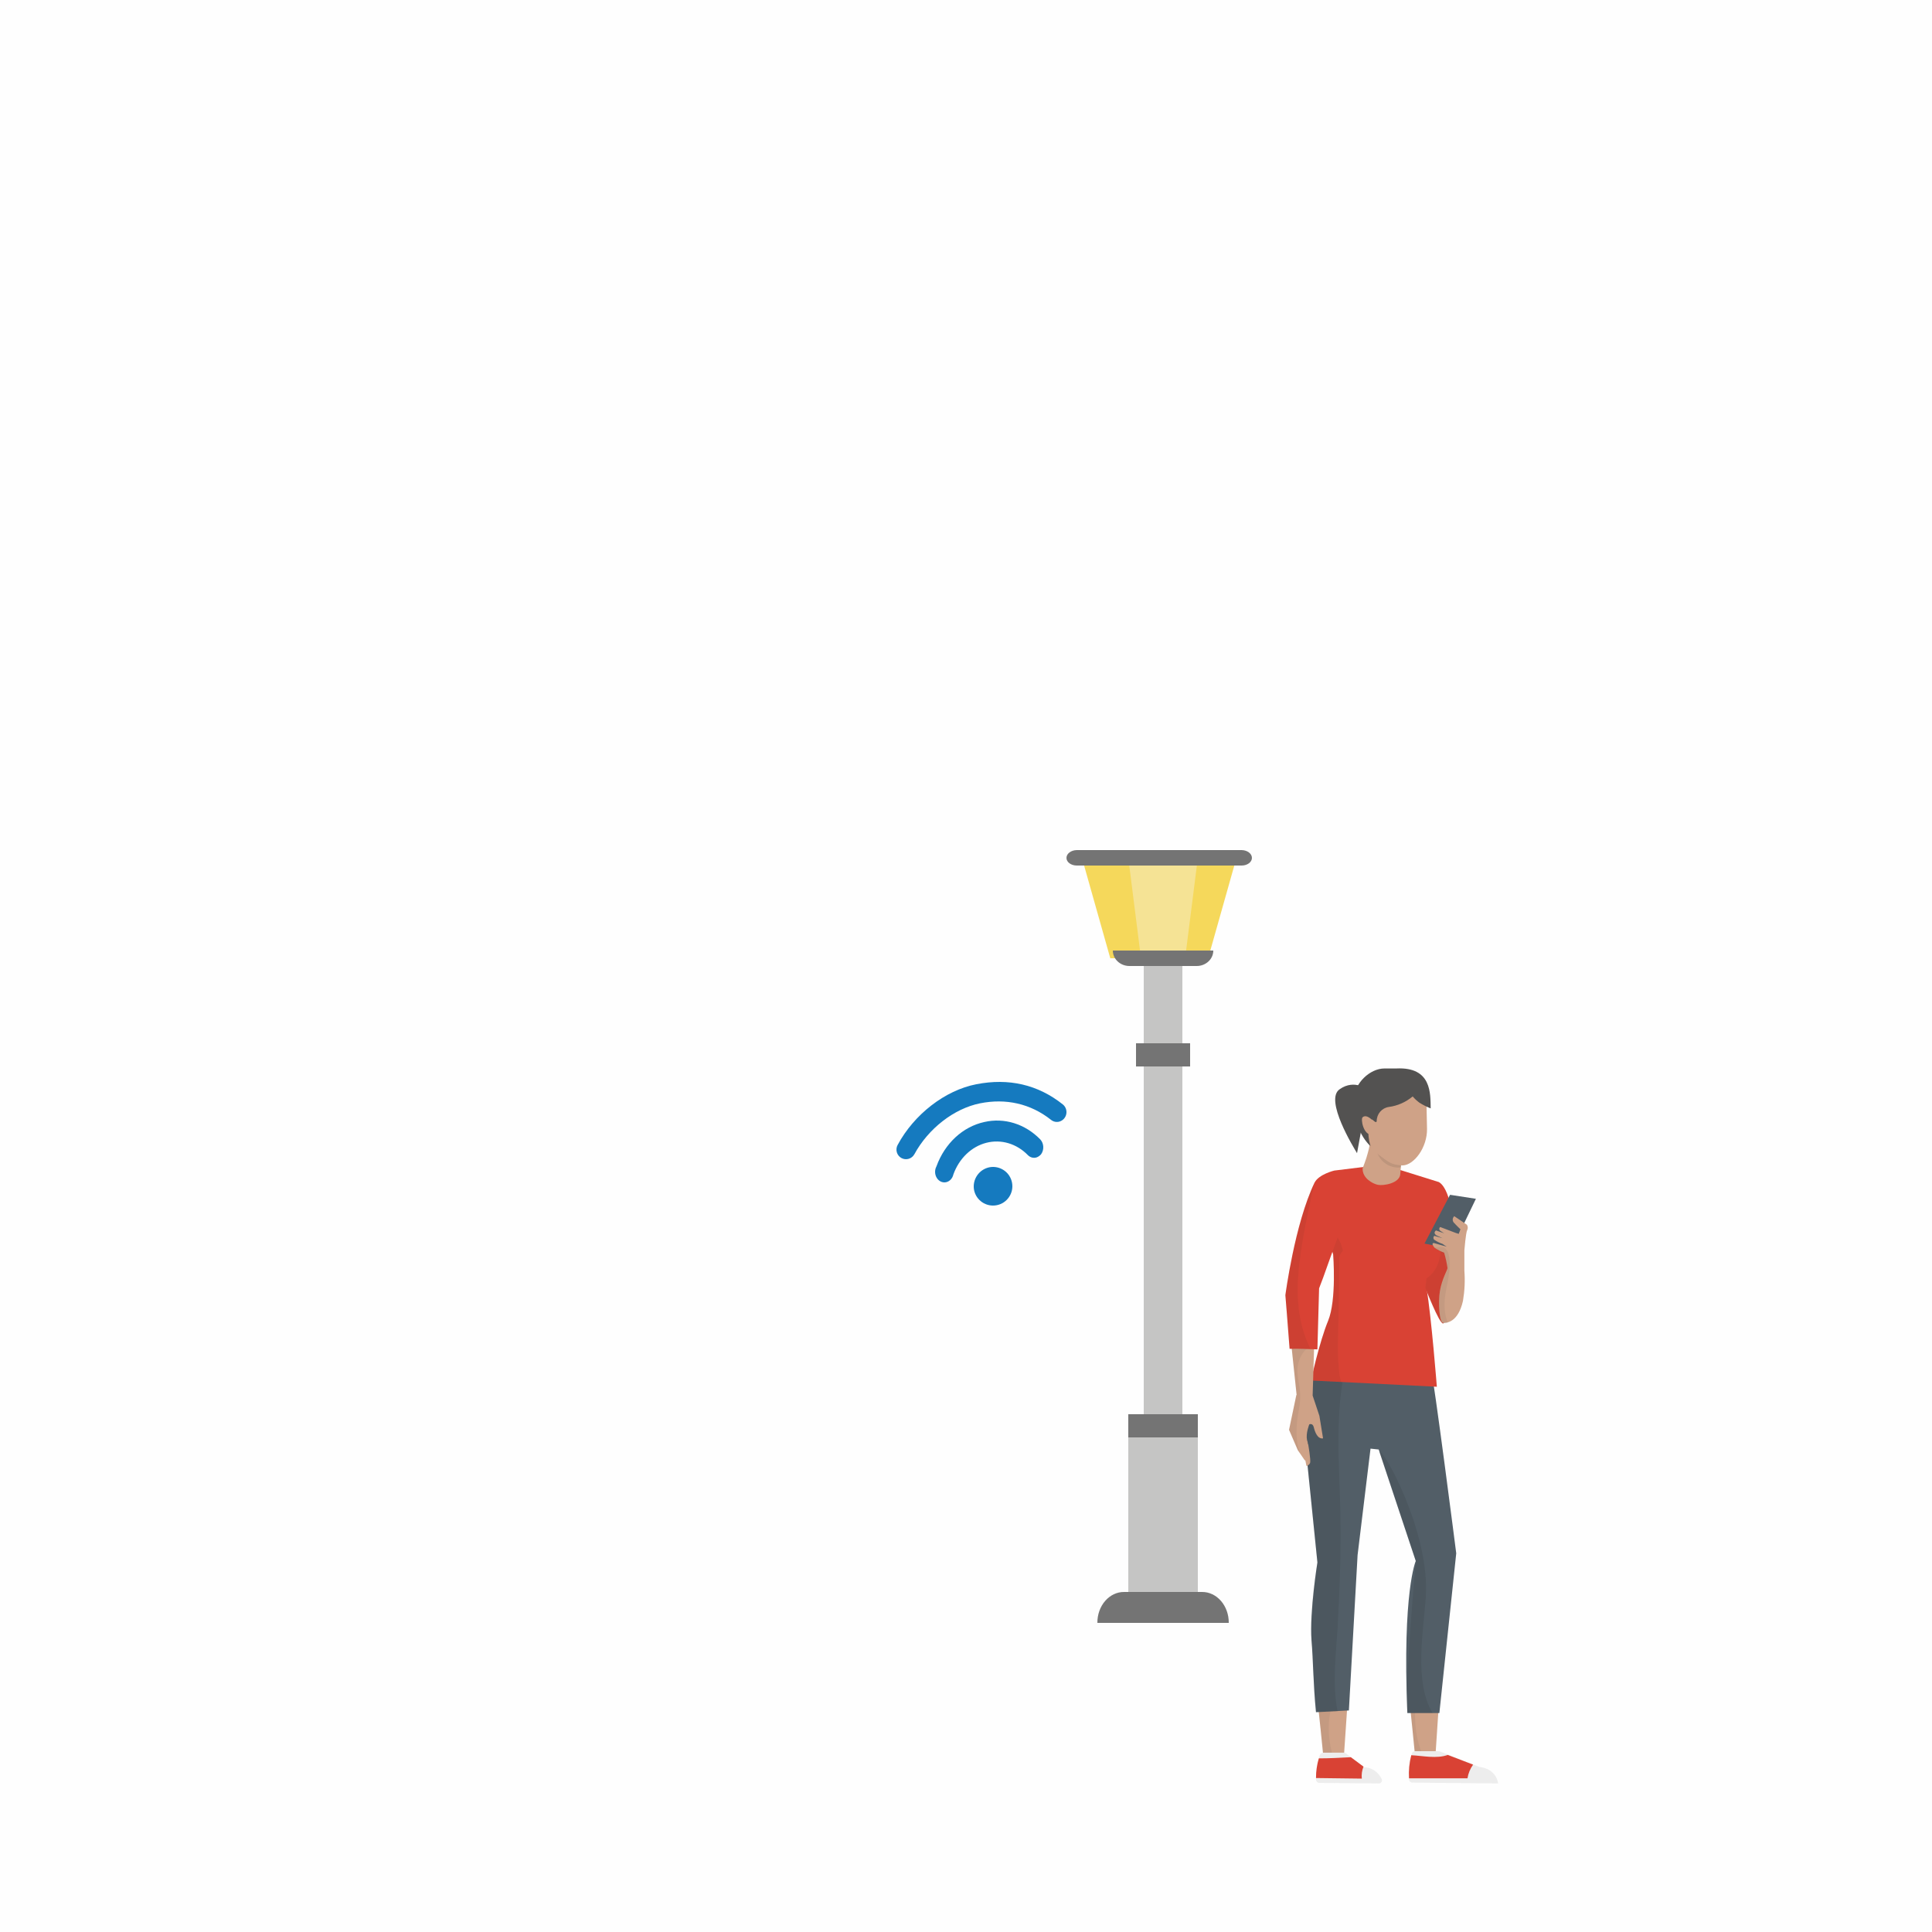
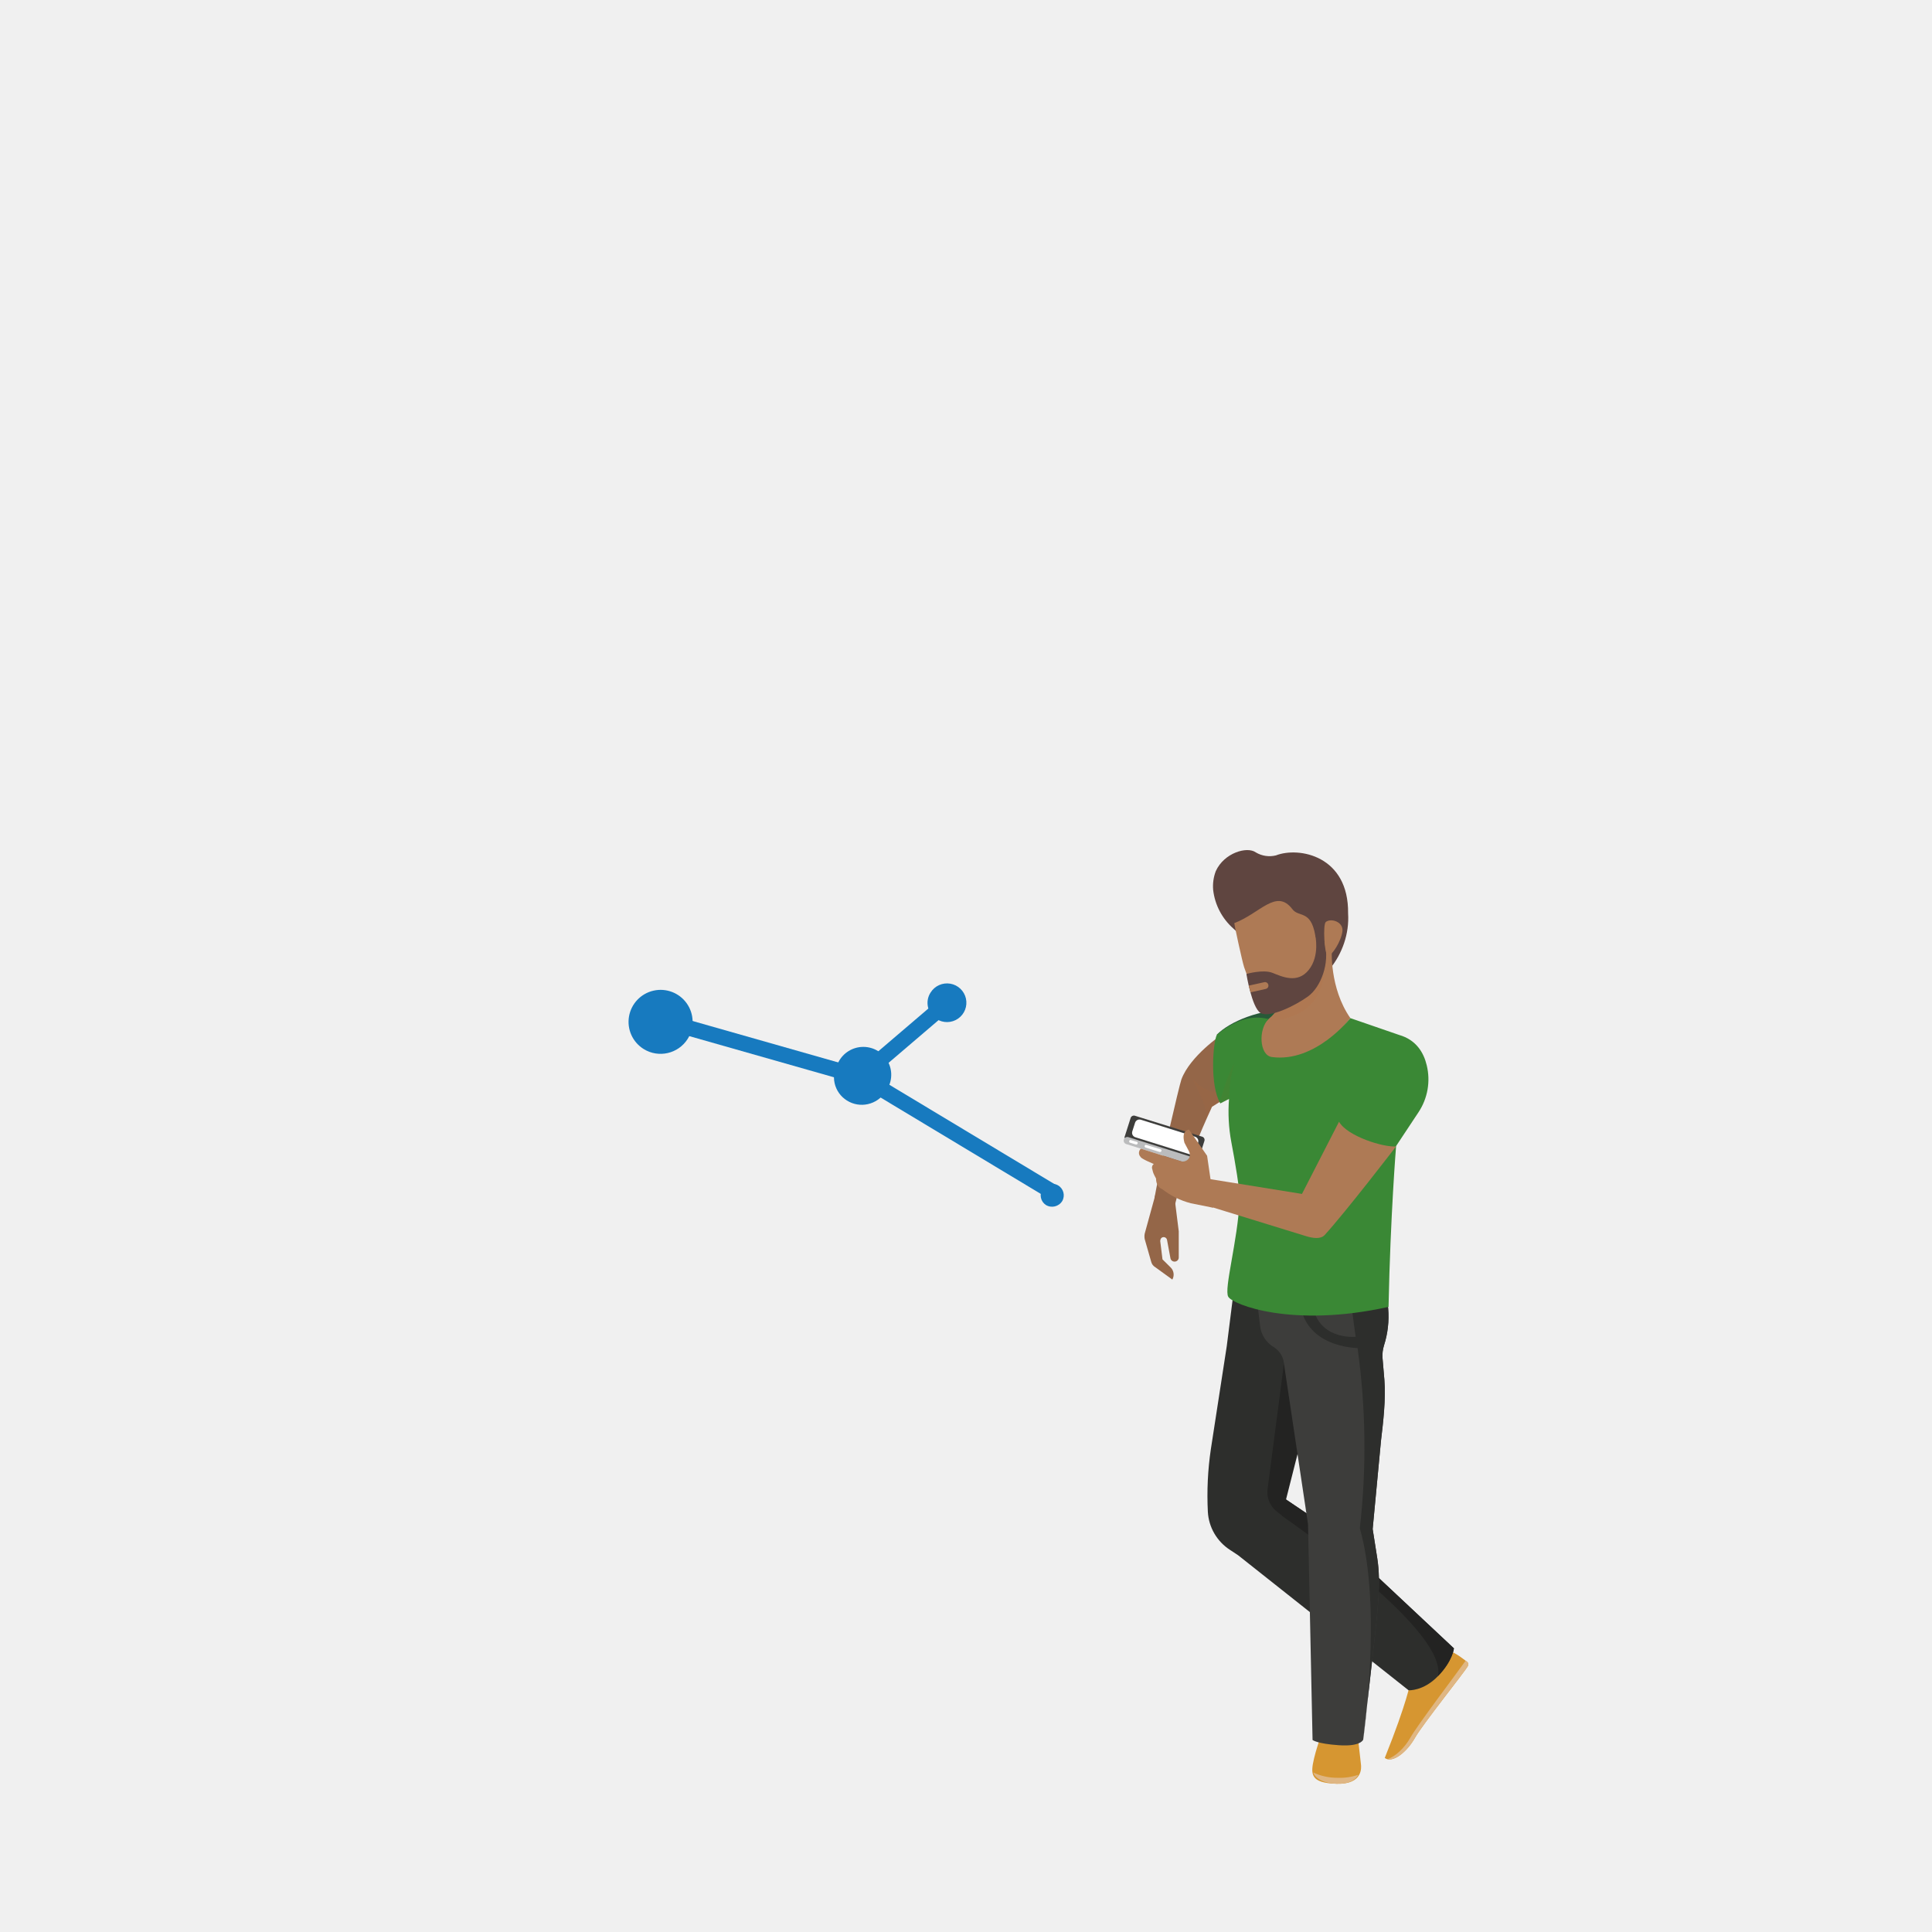
- <svg xmlns="http://www.w3.org/2000/svg" height="250" viewBox="0 0 250 250" width="250">
-   <g fill="none">
-     <path d="m0 0v250h250v-250z" fill="#fefefe" />
-     <g transform="translate(115.6536 110)">
-       <g opacity=".9" transform="translate(50.34639 28)">
-         <path d="m5.2 88.867h2.727l.618-9.079h-4.291c.473 4.355.945 9.079.945 9.079z" fill="#ca987a" />
-         <path d="m5.2 88.867h1.164c-.582-2.251-.655-4.945.327-6.864.148-.319.419-.562.748-.674.33-.112.69-.081.997.083l.109-1.624h-4.291c.473 4.355.945 9.079.945 9.079z" fill="#010101" opacity=".06" />
-         <path d="m17.055 88.645h2.727l.582-8.82h-4.218c.473 4.318.909 8.82.909 8.82z" fill="#ca987a" />
-         <path d="m17.527 79.862h-1.382c.473 4.318.909 8.82.909 8.82h.873c-1.055-2.731-.982-5.905-.4-8.82z" fill="#010101" opacity=".06" />
-         <path d="m17.636 33.989-11.782-.111-1.455 4.945c-.836 2.214-1.964 5.462-1.709 7.824l1.782 17.53s-1.018 6.348-.764 10.075c.218 2.546.218 5.683.582 9.3l4.255-.221 1.127-20.113 1.673-13.765 1.055.111 4.8 14.43s-1.745 3.912-1.091 19.67h4.145l2.182-20.667s-2.873-22.475-3.345-24.32z" fill="#3f4d57" />
-         <path d="m8.036 33.915h-2.182l-1.455 4.945c-.836 2.214-1.964 5.462-1.709 7.824l1.782 17.53s-1.127 6.348-.764 10.075c.291 2.546.218 5.683.582 9.3l2.8-.148c-.727-3.506-.182-7.75 0-10.702.291-5.462.509-10.924.327-16.386-.182-5.462-.509-10.592.364-15.869.045-.315.2-.603.436-.812.085-.883.097-1.772.036-2.657-.073-1.07-.182-2.104-.218-3.1z" fill="#010101" opacity=".1" />
-         <path d="m18.509 68.606c.545-8.451-5.709-19.56-6-18.674l4.691 14.061s-1.455 15.98-1.091 19.67h3.273c-2.473-4.06-1.127-10.961-.873-15.057z" fill="#010101" opacity=".1" />
-         <path d="m10.509 90.675-2.327-1.771c-.096-.07-.21-.108-.327-.111h-2.582c-.229.002-.433.15-.509.369-.317 1.014-.476 2.073-.473 3.137.019.23.209.407.436.406l7.673.074c.137.01.269-.053.35-.165.081-.112.1-.259.05-.389-.413-.915-1.3-1.515-2.291-1.55z" fill="#ebebeb" />
-         <path d="m8.8 89.383c-1.382.074-2.764.148-4.145.148-.245.826-.368 1.684-.364 2.546l5.927.074c-.058-.527.018-1.06.218-1.55z" fill="#d52e1e" />
-         <path d="m25.418 90.638-5.164-2.03h-3.2c-.14.011-.264.095-.327.221-.381 1.113-.517 2.297-.4 3.469.036.215.221.372.436.369l11.091.111s-.145-1.882-2.436-2.14z" fill="#ebebeb" />
-         <path d="m16.618 89.125c-.252.975-.35 1.984-.291 2.989h7.564c.102-.64.351-1.247.727-1.771l-3.273-1.255c-1.455.517-3.236.111-4.727.037z" fill="#d52e1e" />
-         <path d="m20.036 14.91-7.091-2.214-6.291.775s-2 .48-2.545 1.55c-.255.48 2.4 9.3 2.4 9.3s.473 5.868-.655 8.599c-1.127 2.731-2.218 7.713-2.218 7.713l16.291.812s-.691-8.894-1.345-12.88c-.145-1.107 1.236-5.757 1.236-5.757s2.182-5.351.218-7.898z" fill="#d52e1e" />
-         <path d="m5.418 20.371c.545 2.067 1.091 3.949 1.091 3.949s.473 5.868-.655 8.599c-1.127 2.731-2.218 7.713-2.218 7.713l3.927.185c-.582-1.476-.4-6.495-.436-4.871-.036 1.624.145-6.052.182-10.961-.026-.425.15-.836.473-1.107-.286-1.446-1.139-2.712-2.364-3.506z" fill="#010101" opacity=".06" />
-         <path d="m20.036 14.91-1.6 13.729s1.782 4.613 2.291 4.613 2.036-6.458 1.455-12.326-2.145-6.015-2.145-6.015z" fill="#d52e1e" />
-         <path d="m20.4 24.025c-.109 1.402-.691 2.657-1.818 3.395l-.145 1.218s1.782 4.613 2.291 4.613 1.673-4.982 1.6-10.149c-.702-.039-1.375-.297-1.927-.738.054.552.054 1.109 0 1.661z" fill="#010101" opacity=".06" />
-         <path d="m18.327 22.918 3.527.701 3.127-6.495-3.345-.517z" fill="#3f4d57" />
-         <path d="m10.945 11.367c-.109.48-.618 1.808-.618 1.808-.073 1.255 1.273 1.993 1.964 2.14.691.148 2.873-.185 2.909-1.439l.473-5.794-5.127-.738s1.491.295.4 4.023z" fill="#ca987a" />
-         <path d="m12.145 10.961c.398 1.381 1.719 2.269 3.127 2.104l.109-.406c-1.564.48-3.236-1.698-3.236-1.698z" fill="#010101" opacity=".1" />
-         <path d="m3.855 42.588.255-8.377-3.236-.332.909 8.636h-.036l-.945 4.502 1.127 2.62.909 1.329h.073l.145.738c.209-.057.383-.206.473-.406.109-.369-.255-2.436-.255-2.436h-.036c-.005-.178-.042-.353-.109-.517-.182-.886.291-2.03.291-2.03s.436-.221.582.369.473 1.55 1.2 1.439l-.473-2.915z" fill="#ca987a" />
-         <path d="m1.782 42.514h-.036l-.945 4.502 1.127 2.62.327.48c-.655-1.735-.582-3.543-.182-5.683s.036-2.805-.145-4.465c-.166-1.09.124-2.2.8-3.063.294-.423.824-.602 1.309-.443l.073-2.251-3.236-.332z" fill="#010101" opacity=".06" />
-         <path d="m4.109 15.02c-2.582 5.351-3.782 14.577-3.782 14.577s.327 3.986.545 6.938c1.236-.037 2.364.037 3.6.074l.218-7.898c.655-1.624 1.345-3.801 2.982-8.156 2.364-6.348-3.564-5.536-3.564-5.536z" fill="#d52e1e" />
-         <path d="m4.073 15.057c-2.545 5.388-3.745 14.54-3.745 14.54s.327 3.986.545 6.938c.945-.037 1.818 0 2.727.037-1.745-3.432-1.927-7.27-1.455-11.071.473-3.801.945-5.757 1.927-10.444z" fill="#010101" opacity=".06" />
-         <path d="m22.182 19.375c-.134.118-.208.291-.201.47s.094.346.237.452c.109.148.764.775.764.775l-.218.59-.364-.111-2.036-.775c-.076.055-.121.145-.121.24s.045.184.121.24l.509.332-1.055-.369s-.436.295.036.627l.8.369-1.055-.295c-.085.073-.127.185-.112.297s.084.209.185.257c.305.203.635.365.982.48l.545.369-1.673-.48c-.364.037 0 .48.109.627.388.255.803.465 1.236.627.193.653.339 1.319.436 1.993 0 .221-.727 1.439-.982 2.952-.255 1.513-.073 4.096.4 4.133.473.037 1.964-.074 2.582-2.842.22-1.291.281-2.605.182-3.912v-2.62s.182-2.288.364-2.62c.112-.223.099-.491-.036-.701z" fill="#ca987a" />
-         <path d="m20.218 23.398c-.245.034-.494.009-.727-.074l.145.221c.388.255.803.465 1.236.627.193.653.339 1.319.436 1.993 0 .221-.727 1.439-.982 2.952-.255 1.513-.073 4.096.4 4.133.208.005.416-.02.618-.074-.041-.067-.065-.143-.073-.221-.545-1.513-.364-3.026-.036-4.576.182-.812 1.091-5.388-1.018-4.982z" fill="#010101" opacity=".06" />
-         <path d="m7.345 2.952c-2 1.365 1.855 7.602 2.255 8.267l1.491-8.156s-1.782-1.513-3.745-.111z" fill="#403f3e" />
-         <path d="m10.327 3.026.109 5.204c.036 2.399 3.564 4.613 5.055 4.576 1.491-.037 3.2-2.325 3.164-4.724l-.109-5.204z" fill="#ca987a" />
-         <path d="m14.691.258h-1.527c-1.927 0-3.855 1.919-3.964 3.838-.182 4.318 2.145 6.2 2.145 6.2s-.727-2.104.182-3.432c.036-.074.582.627.618.185.009-.912.674-1.681 1.564-1.808 1.137-.15 2.208-.623 3.091-1.365.259.304.551.577.873.812.462.29.949.537 1.455.738-.036-1.919.145-5.388-4.436-5.167z" fill="#403f3e" />
-         <path d="m10.327 6.569c-.291.221.109 2.362 1.2 2.251l.073-1.845s-.764-.849-1.273-.406z" fill="#ca987a" />
+ <svg xmlns="http://www.w3.org/2000/svg" width="250px" height="250px" viewBox="0 0 250 250" version="1.1">
+   <g id="da-03-overheidsdata-verbeteren-thumb" stroke="none" stroke-width="1" fill="none" fill-rule="evenodd">
+     <g transform="translate(80, 110)">
+       <g id="Group-4" transform="translate(87.5, 60.5) scale(-1, 1) translate(-87.5, -60.5) translate(65, 0)" fill-rule="nonzero">
+         <path d="M32.53,23.873 C30.916,22.228 26.905,20.485 22.943,20.679 C18.981,20.873 18.199,22.034 18.199,22.034 L31.356,26.874 L32.53,23.873 Z" id="Path" fill="#275A38" />
+         <path d="M3.867,103.104 L3.867,103.104 C2.73,103.384 1.664,103.895 0.737,104.605 L0.15,105.04 C-0.004,105.174 -0.044,105.394 0.052,105.573 C0.394,106.25 5.921,113.123 6.9,114.865 C7.878,116.608 9.786,118.253 10.813,117.479 C7.878,110.171 7.487,107.654 7.487,107.654 L3.867,103.104 Z" id="Path" fill="#D69631" />
+         <path d="M7.536,114.914 C6.655,113.317 1.617,106.686 0.345,104.895 L0.15,105.04 C-0.004,105.174 -0.044,105.394 0.052,105.573 C0.394,106.25 5.921,113.123 6.9,114.865 C7.878,116.608 9.394,117.866 10.47,117.624 C9.443,117.334 8.22,116.124 7.536,114.914 Z" id="Path" fill="#DFB683" />
+         <path d="M29.791,91.246 L7.731,108.719 C7.731,108.719 5.824,108.864 3.916,106.879 C2.008,104.895 1.862,103.298 1.862,103.298 L19.421,86.842 L24.019,83.744 L29.791,91.246 Z" id="Path" fill="#2D2E2C" />
+         <path d="M26.416,84.567 C26.416,84.567 2.644,100.345 3.916,106.879 C2.008,104.895 1.862,103.298 1.862,103.298 L19.421,86.842 L24.019,83.744 L26.416,84.567 Z" id="Path" fill="#232322" />
+         <path d="M24.9,0.69 C25.782,0.906 26.714,0.767 27.492,0.303 C28.617,-0.52 31.601,0.351 32.677,2.723 C32.971,3.494 33.088,4.321 33.019,5.143 C32.8,7.086 31.859,8.88 30.378,10.176 C26.416,13.709 26.612,18.259 23.873,18.356 C19.324,18.549 15.215,13.467 15.557,8.192 C15.459,0.738 21.916,-0.472 24.9,0.69 Z" id="Path" fill="#5F4540" />
+         <path d="M17.661,12.838 L23.873,15.645 L24.068,18.259 C24.075,19.655 24.723,20.973 25.829,21.841 C25.829,21.841 33.068,28.859 27.15,29.294 C21.231,29.73 15.264,21.744 15.264,21.744 C18.003,17.823 17.661,12.838 17.661,12.838 Z" id="Path" fill="#AE7A55" />
+         <path d="M31.894,23.873 C31.894,23.873 36.003,26.632 37.128,29.681 C37.373,30.311 40.161,42.265 40.601,44.976 C40.699,45.508 38.498,48.219 37.959,45.895 C36.834,41.055 33.166,33.215 33.166,33.215 C31.528,32.223 29.959,31.123 28.47,29.923 C26.661,28.326 31.894,23.873 31.894,23.873 Z" id="Path" fill="#946648" />
+         <path d="M31.112,31.182 L30.916,31.763 L33.166,33.215 C33.166,33.215 33.459,33.795 33.851,34.763 L33.851,34.763 C33.753,33.602 34.584,31.666 35.709,29.633 C33.215,32.247 31.112,31.182 31.112,31.182 Z" id="Path" fill="#BA6635" opacity="0.1" />
+         <path d="M40.503,44.637 L41.873,49.622 C41.921,49.862 41.921,50.109 41.873,50.348 L41.041,53.252 C40.973,53.558 40.778,53.822 40.503,53.978 L38.302,55.575 L38.302,55.575 C38.014,55.073 38.094,54.443 38.498,54.027 L39.574,52.962 L39.867,50.59 C39.865,50.471 39.832,50.354 39.769,50.251 L39.769,50.251 C39.662,50.114 39.484,50.053 39.314,50.095 C39.144,50.137 39.016,50.274 38.987,50.445 L38.546,52.817 C38.499,53.072 38.271,53.256 38.008,53.252 L38.008,53.252 C37.711,53.252 37.47,53.014 37.47,52.72 L37.47,49.332 L38.057,44.637 L40.503,44.637 Z" id="Path" fill="#946648" />
+         <path d="M30.084,54.898 L30.525,58.383 L31.258,64.191 L33.313,77.501 C33.712,80.192 33.843,82.915 33.704,85.632 L33.704,85.632 C33.594,87.639 32.522,89.474 30.818,90.569 L29.791,91.246 L23.824,90.569 L24.166,85.099 L16.536,56.205 L30.084,54.898 Z" id="Path" fill="#2D2E2C" />
+         <path d="M23.432,63.174 L25.976,82.679 C26.117,83.759 25.693,84.835 24.851,85.535 L24.117,86.116 L16.536,56.205 L23.432,63.174 Z" id="Path" fill="#232322" />
+         <path d="M18.883,112.639 C18.786,114.333 19.47,115.446 19.959,117.527 C20.449,119.609 20.449,120.722 17.025,120.819 C13.601,120.915 13.845,118.641 13.894,118.302 C13.943,117.963 14.334,114.333 14.334,114.333 L18.883,112.639 Z" id="Path" fill="#D69631" />
+         <path d="M16.927,120.044 C16.014,120.083 15.101,119.952 14.237,119.657 C14.579,120.286 15.362,120.867 17.025,120.819 C18.688,120.77 19.813,120.141 20.057,119.367 C19.078,119.821 18.008,120.053 16.927,120.044 L16.927,120.044 Z" id="Path" fill="#DFB683" />
+         <path d="M27.688,55.43 L26.954,61.48 C26.853,62.666 26.179,63.729 25.144,64.336 L25.144,64.336 C24.536,64.728 24.099,65.333 23.921,66.03 L20.742,87.229 L20.155,115.156 C20.155,115.156 19.568,115.64 16.731,115.833 C13.894,116.027 13.601,115.107 13.601,115.107 L12.133,102.088 C11.791,98.7 11.253,94.925 11.791,91.585 L12.378,87.858 L11.302,76.436 C11.008,73.967 10.666,71.063 10.862,68.547 L11.106,65.691 C11.138,65.151 11.072,64.61 10.911,64.094 L10.911,64.094 C10.416,62.547 10.233,60.919 10.373,59.302 L10.813,54.753 L27.688,55.43 Z" id="Path" fill="#3D3D3B" />
+         <path d="M14.041,87.761 C13.152,80.004 13.25,72.166 14.334,64.433 C14.334,64.433 21.525,64.433 21.818,57.995 L10.959,54.753 L10.813,54.753 L10.373,59.302 C10.233,60.919 10.416,62.547 10.911,64.094 C11.072,64.61 11.138,65.151 11.106,65.691 L10.862,68.547 C10.666,71.063 11.008,73.967 11.302,76.436 L12.378,87.858 L11.791,91.585 C11.253,94.925 11.791,98.7 12.133,102.088 L13.601,115.107 C13.601,115.107 11.106,97.925 14.041,87.761 Z" id="Path" fill="#2D2E2C" />
+         <path d="M15.215,57.899 C15.019,59.98 14.579,62.981 14.579,62.981 C14.579,62.981 18.786,63.416 19.959,59.689 C21.133,55.963 15.215,57.899 15.215,57.899 Z" id="Path" fill="#3D3D3B" />
+         <path d="M8.954,23.922 L15.264,21.744 C15.264,21.744 19.764,27.552 25.438,26.777 C27.052,26.535 27.199,23.147 25.829,21.841 C26.074,21.937 28.617,20.679 32.53,23.873 C33.068,24.938 33.459,30.504 32.09,32.779 L30.965,32.198 L30.965,32.198 C31.111,34.058 31.012,35.929 30.671,37.764 C30.182,40.329 29.546,44.008 29.595,45.315 C29.84,50.59 31.65,56.785 31.063,57.802 C30.476,58.818 22.748,61.867 10.324,59.109 C10.079,47.251 9.345,38.297 9.345,38.297 L6.459,33.941 C5.26,32.144 4.87,29.935 5.383,27.842 C5.775,26.197 6.753,24.551 8.954,23.922 Z" id="Path" fill="#3A8835" />
+         <path d="M21.525,44.492 L16.731,35.151 C15.655,37.038 10.959,38.49 9.345,38.345 C9.345,38.345 15.851,46.815 18.59,49.816 C19.128,50.397 20.204,50.203 20.987,49.961 L34.34,45.847 L33.851,42.507 L21.525,44.492 Z" id="Path" fill="#AE7A55" />
+         <path d="M43.144,34.376 L34.438,37.087 C34.211,37.156 34.081,37.392 34.144,37.619 L34.976,40.233 L44.514,37.232 L43.682,34.618 C43.592,34.413 43.36,34.308 43.144,34.376 L43.144,34.376 Z" id="Path" fill="#3D3D3B" />
+         <path d="M35.548,35.924 L42.9,35.947 C43.23,35.948 43.497,36.215 43.498,36.545 L43.502,37.724 C43.503,38.055 43.235,38.324 42.903,38.325 C42.902,38.325 42.901,38.325 42.9,38.325 L35.548,38.303 C35.218,38.302 34.951,38.035 34.95,37.705 L34.946,36.526 C34.945,36.195 35.213,35.925 35.545,35.924 C35.546,35.924 35.547,35.924 35.548,35.924 Z" id="Rectangle" fill="#FFFFFF" transform="translate(39.224, 37.12495) rotate(-17.6) translate(-39.224, -37.12495) " />
+         <path d="M35.302,38.463 L44.331,38.49 C44.591,38.491 44.802,38.701 44.803,38.961 L44.803,38.961 C44.803,39.219 44.595,39.429 44.337,39.43 C44.336,39.43 44.335,39.43 44.334,39.43 L35.305,39.403 C35.045,39.402 34.835,39.191 34.834,38.931 L34.834,38.931 C34.833,38.673 35.042,38.464 35.3,38.463 C35.3,38.463 35.301,38.463 35.302,38.463 Z" id="Rectangle" fill="#BBBCBD" transform="translate(39.81819, 38.94631) rotate(-17.6) translate(-39.81819, -38.94631) " />
+         <path d="M43.682,37.522 L42.851,37.764 C42.787,37.819 42.766,37.909 42.799,37.986 C42.833,38.064 42.913,38.111 42.998,38.103 L43.78,37.861 C43.82,37.85 43.854,37.823 43.873,37.786 C43.891,37.749 43.893,37.706 43.878,37.667 C43.878,37.571 43.78,37.474 43.682,37.522 Z" id="Path" fill="#FFFFFF" />
+         <path d="M41.677,38.151 L39.769,38.732 C39.705,38.787 39.684,38.877 39.718,38.954 C39.751,39.032 39.831,39.079 39.916,39.071 L41.775,38.49 C41.866,38.447 41.908,38.342 41.873,38.248 C41.862,38.208 41.834,38.175 41.797,38.156 C41.759,38.138 41.716,38.136 41.677,38.151 Z" id="Path" fill="#FFFFFF" />
+         <path d="M42.362,38.635 L37.177,40.281 C36.749,40.377 36.309,40.179 36.101,39.797 C35.992,39.529 36.01,39.228 36.15,38.974 L36.737,37.861 C36.981,36.941 36.834,36.312 36.15,36.167 L33.802,39.555 L33.166,43.911 L33.019,46.283 L35.905,45.702 C37.26,45.351 38.526,44.725 39.623,43.863 C40.454,43.572 40.405,42.507 40.405,42.507 C40.405,42.507 40.748,41.878 40.796,41.685 L40.894,41.297 C40.991,41.054 40.911,40.776 40.699,40.62 C40.699,40.62 42.362,39.942 42.411,39.7 C42.554,39.556 42.631,39.359 42.621,39.157 C42.612,38.955 42.518,38.766 42.362,38.635 Z" id="Path" fill="#AE7A55" />
+         <path d="M21.476,20.873 C22.161,21.357 24.949,22.47 25.829,21.841 L25.829,21.841 L25.389,21.453 C24.571,20.583 24.101,19.447 24.068,18.259 L23.873,15.645 L18.639,13.951 C18.639,14 17.954,18.598 21.476,20.873 Z" id="Path" fill="#BA6635" opacity="0.1" />
+         <path d="M19.813,10.999 C20.4,7.659 21.965,8.773 22.796,7.611 C24.851,4.949 26.954,8.192 30.28,9.45 C30.28,9.692 29.253,14.435 29.008,15.161 C27.296,19.808 27.541,20.437 24.264,19.711 C20.987,18.985 18.786,17.097 18.199,14.919 L17.416,11.87 C18.003,11.87 19.568,12.257 19.813,10.999 Z" id="Path" fill="#AE7A55" />
+         <path d="M19.813,10.999 C19.813,10.999 19.177,13.661 20.644,15.5 C22.112,17.339 24.117,16.371 25.34,15.887 C26.563,15.403 28.715,16.033 28.715,16.033 C28.715,16.033 28.03,20.34 26.905,21.066 C25.78,21.792 22.405,20.147 20.742,18.937 C19.079,17.727 17.905,14.629 18.59,12.015 C19.275,9.402 19.813,10.999 19.813,10.999 Z" id="Path" fill="#5F4540" />
+         <path d="M28.373,17.533 L26.416,17.097 C26.299,17.069 26.175,17.089 26.074,17.153 C25.972,17.217 25.901,17.319 25.878,17.436 C25.849,17.552 25.869,17.674 25.934,17.775 C25.999,17.876 26.102,17.946 26.22,17.969 L28.177,18.404 L28.177,18.404 C28.275,18.114 28.324,17.823 28.421,17.533 L28.373,17.533 Z" id="Path" fill="#AE7A55" />
+         <path d="M18.443,9.305 C18.834,9.595 18.639,13.613 18.15,13.661 C17.661,13.709 16.438,11.773 16.291,10.515 C16.144,9.257 17.807,8.773 18.443,9.305 Z" id="Path" fill="#AE7A55" />
+         <path d="M30.28,27.649 C30.72,29.126 30.95,30.658 30.965,32.198 L32.09,32.779 C32.09,32.731 32.139,32.682 32.139,32.634 C32.139,32.585 31.307,29.294 30.28,27.649 Z" id="Path" fill="#876023" opacity="0.1" />
      </g>
-       <path d="m34.365 1h-10.018l3.67 13h6.349 6.312l3.67-13z" fill="#f5d85b" />
-       <path d="m34.864 1h-4.518l1.646 13h2.872 2.837l1.646-13z" fill="#f5e395" />
-       <path d="m30.346 76h9v21h-9z" fill="#c5c5c4" />
-       <path d="m32.346 14h5v62h-5z" fill="#c5c5c4" />
-       <g fill="#747474">
-         <path d="m30.346 73h9v3h-9z" />
-         <path d="m31.346 25h7v3h-7z" />
-         <path d="m39.875 96h-10.057c-.924-.011-1.812.407-2.465 1.159s-1.016 1.776-1.006 2.841h17c.01-1.064-.353-2.088-1.006-2.841-.653-.753-1.542-1.17-2.465-1.159z" />
-         <path d="m30.495 15h8.704c1.186 0 2.148-.895 2.148-2h-13c0 1.105.962 2 2.148 2z" />
-         <path d="m46.346 1.014c0 .545-.596.986-1.331.986h-21.338c-.735 0-1.331-.441-1.331-.986-0-.549.59-.999 1.331-1.014h21.338c.741.015 1.332.465 1.331 1.014z" />
+       <g id="Group-3" transform="translate(29.32492, 32.51034) rotate(-101) translate(-29.32492, -32.51034) translate(10.32492, 6.510339)">
+         <g id="Group" fill="#177ABF" fill-rule="nonzero">
+           <path d="M30.61,1.735 C29.065,3.403 29.151,6.006 30.802,7.569 C32.022,8.722 33.816,9.025 35.345,8.334 C36.875,7.644 37.837,6.097 37.781,4.418 C37.726,2.738 36.664,1.259 35.092,0.671 C33.521,0.083 31.75,0.503 30.61,1.735" id="Path" />
+           <path d="M0.866,48.978 C0.299,49.606 0.342,50.574 0.963,51.148 C1.578,51.681 2.505,51.622 3.049,51.016 C3.592,50.41 3.551,49.48 2.956,48.924 C2.361,48.369 1.432,48.393 0.866,48.978" id="Path" />
+           <path d="M19.059,26.273 C17.69,27.724 17.755,30.012 19.203,31.383 C20.11,32.417 21.524,32.846 22.851,32.489 C24.179,32.132 25.188,31.051 25.456,29.701 C25.724,28.351 25.203,26.966 24.112,26.128 C23.425,25.473 22.504,25.12 21.555,25.147 C20.607,25.174 19.708,25.579 19.059,26.273" id="Path" />
+         </g>
+         <g id="Group-2" transform="translate(2.454545, 3.856574)">
+           <polyline id="Path" stroke="#177ABF" stroke-width="2" points="31.813 -2.84217094e-14 19.203 24.875 -1.42108547e-14 46.182" />
+           <path d="M19.396,24.923 L26.326,37.168" id="Path" stroke="#177ABF" stroke-width="2" />
+           <path d="M24.738,35.818 C24.035,36.552 23.844,37.638 24.255,38.568 C24.666,39.498 25.597,40.088 26.612,40.06 C27.627,40.032 28.525,39.392 28.884,38.441 C29.244,37.49 28.994,36.416 28.251,35.722 C27.777,35.26 27.136,35.01 26.474,35.028 C25.813,35.046 25.187,35.331 24.738,35.818" id="Path" fill="#177ABF" fill-rule="nonzero" />
+         </g>
      </g>
-       <path d="m12.4 41.04c-1.37.266-2.267 1.587-2.009 2.957.274 1.346 1.583 2.219 2.932 1.956s2.234-1.565 1.98-2.914c-.254-1.35-1.55-2.242-2.903-1.999" fill="#157abf" />
-       <path d="m11.708 35.19c-2.781.608-5.106 2.764-6.185 5.736-.246.458-.233 1.037.034 1.48.267.443.738.667 1.203.573.465-.094.839-.49.954-1.01.746-2.069 2.334-3.595 4.255-4.09 1.921-.495 3.934.103 5.394 1.603.31.307.737.413 1.131.281.215-.079.409-.217.566-.401.42-.572.374-1.417-.106-1.926-1.965-2.01-4.653-2.844-7.246-2.246" fill="#157abf" />
-       <path d="m10.679 30.301c-4.042.786-8.048 3.891-10.179 7.857-.157.287-.195.627-.105.943s.3.583.583.741c.599.337 1.353.12 1.69-.486 1.801-3.33 5.145-5.911 8.489-6.585 3.344-.673 6.541.037 9.187 2.133.309.254.721.338 1.102.224.446-.132.783-.505.876-.968.093-.463-.075-.941-.435-1.239-3.234-2.581-7.019-3.442-11.208-2.619" fill="#157abf" />
    </g>
  </g>
</svg>
